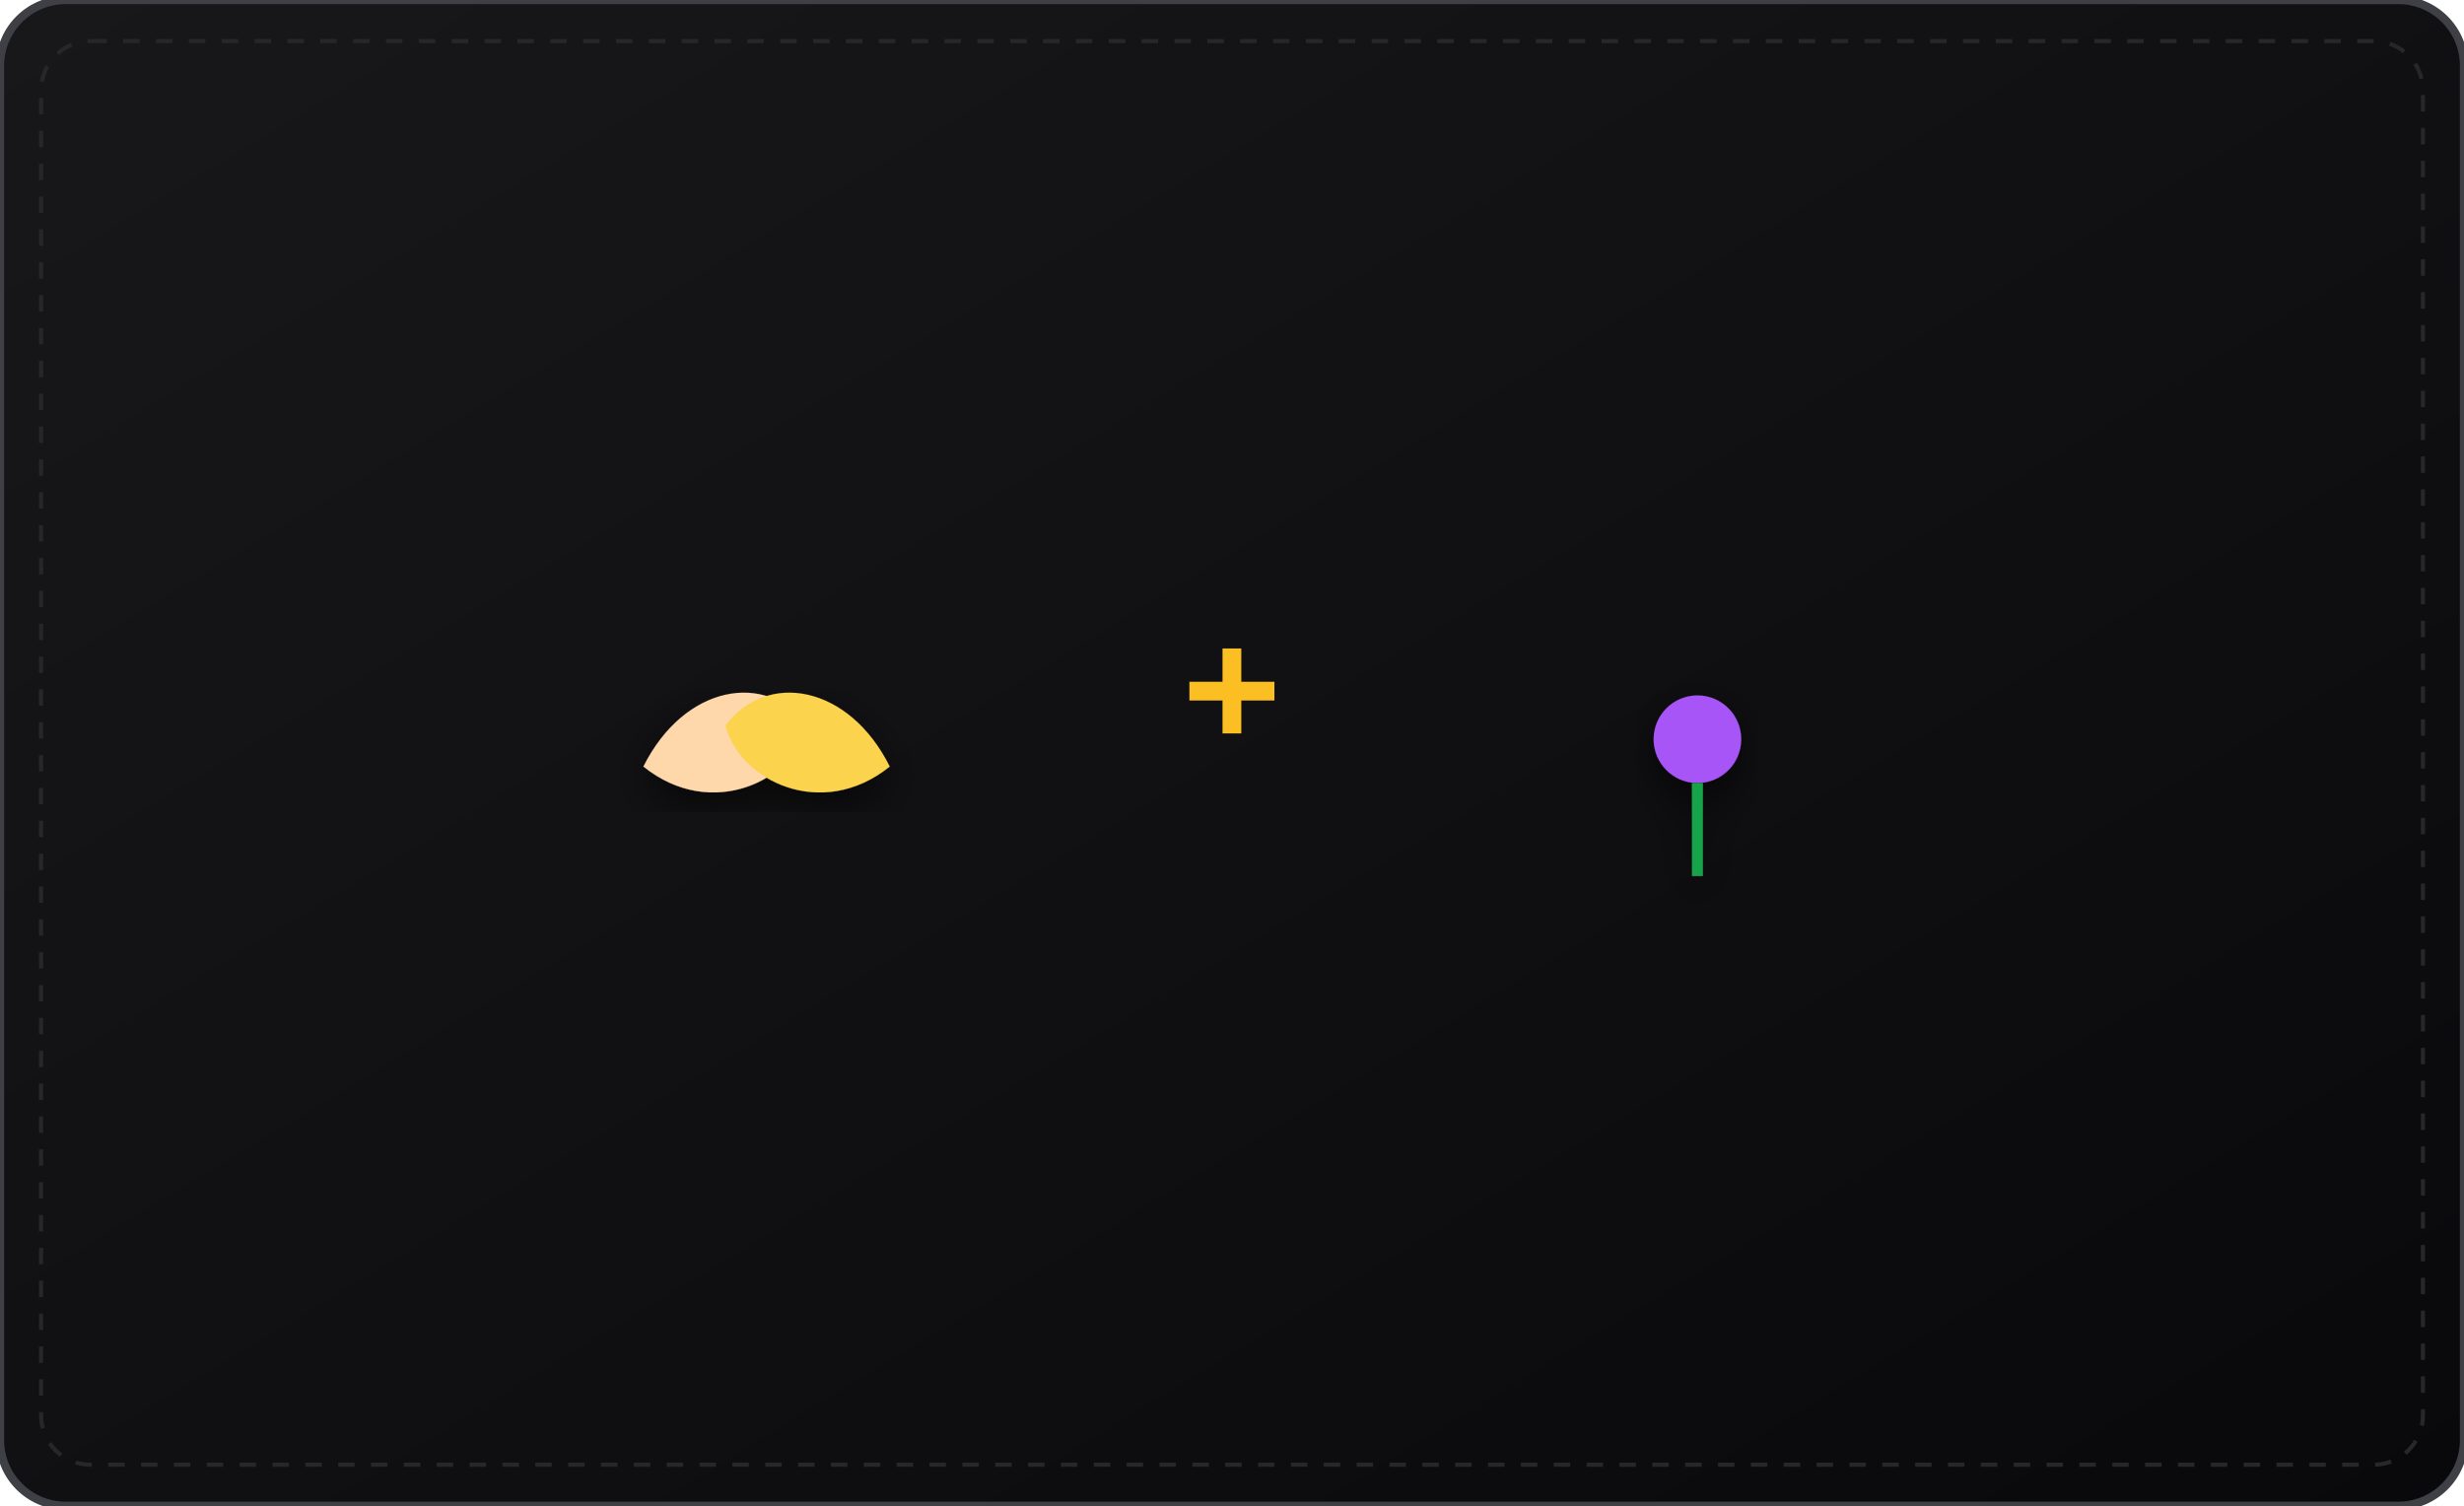
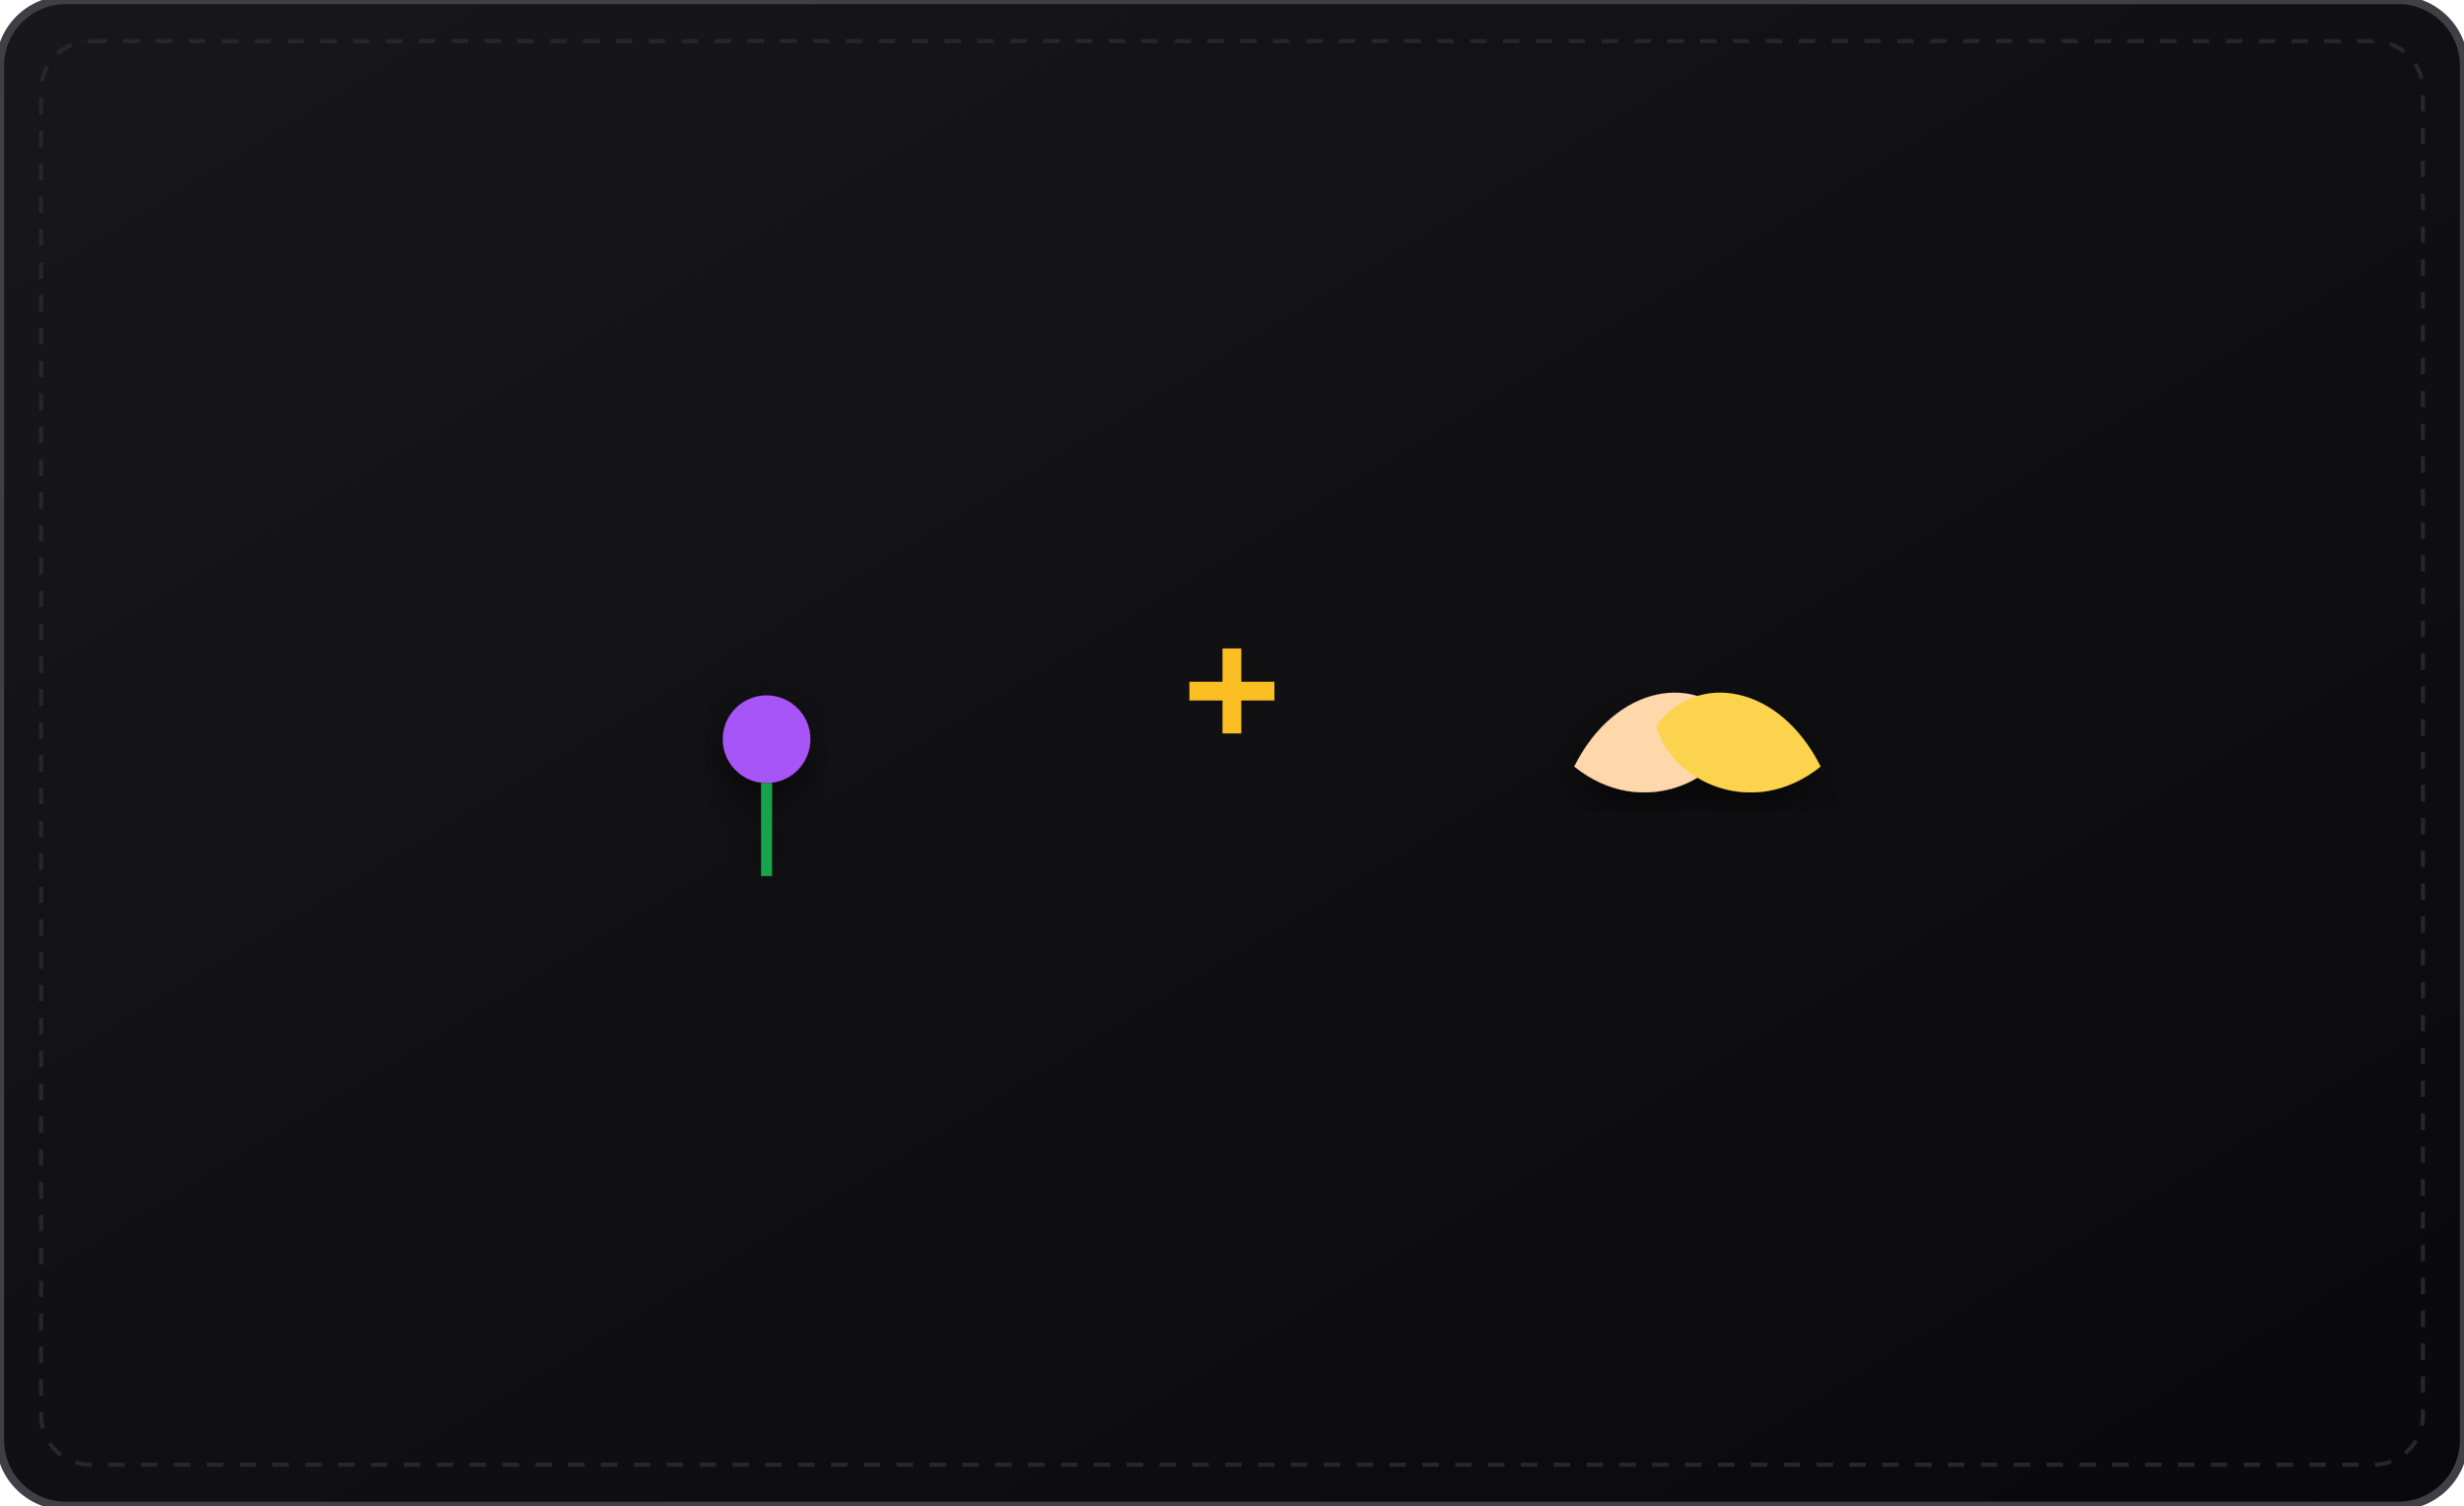
<svg xmlns="http://www.w3.org/2000/svg" viewBox="0 0 900 550" width="100%" height="100%" class="rebus-svg">
  <defs>
    <linearGradient id="bgGrad" x1="0%" y1="0%" x2="100%" y2="100%">
      <stop offset="0%" stop-color="#18181b" />
      <stop offset="100%" stop-color="#09090b" />
    </linearGradient>
    <linearGradient id="cardGrad" x1="0%" y1="0%" x2="0%" y2="100%">
      <stop offset="0%" stop-color="#27272a" />
      <stop offset="100%" stop-color="#18181b" />
    </linearGradient>
    <linearGradient id="goldGrad" x1="0%" y1="0%" x2="100%" y2="100%">
      <stop offset="0%" stop-color="#fbbf24" />
      <stop offset="100%" stop-color="#d97706" />
    </linearGradient>
    <linearGradient id="blueGrad" x1="0%" y1="0%" x2="100%" y2="100%">
      <stop offset="0%" stop-color="#60a5fa" />
      <stop offset="100%" stop-color="#2563eb" />
    </linearGradient>
    <linearGradient id="cyanGrad" x1="0%" y1="0%" x2="100%" y2="100%">
      <stop offset="0%" stop-color="#38bdf8" />
      <stop offset="100%" stop-color="#0284c7" />
    </linearGradient>
    <linearGradient id="redGrad" x1="0%" y1="0%" x2="100%" y2="100%">
      <stop offset="0%" stop-color="#f87171" />
      <stop offset="100%" stop-color="#dc2626" />
    </linearGradient>
    <linearGradient id="greenGrad" x1="0%" y1="0%" x2="100%" y2="100%">
      <stop offset="0%" stop-color="#34d399" />
      <stop offset="100%" stop-color="#059669" />
    </linearGradient>
    <linearGradient id="purpleGrad" x1="0%" y1="0%" x2="100%" y2="100%">
      <stop offset="0%" stop-color="#c084fc" />
      <stop offset="100%" stop-color="#7e22ce" />
    </linearGradient>
    <filter id="shadow" x="-20%" y="-20%" width="140%" height="140%">
      <feDropShadow dx="0" dy="6" stdDeviation="8" flood-color="#000" flood-opacity="0.6" />
    </filter>
  </defs>
  <rect width="900" height="550" rx="24" fill="url(#bgGrad)" stroke="#3f3f46" stroke-width="3" />
  <rect x="15" y="15" width="870" height="520" rx="18" fill="none" stroke="#27272a" stroke-width="1.5" stroke-dasharray="6 6" />
-   <g transform="translate(280, 260)" filter="url(#shadow)">
+   <g transform="translate(620, 260)" filter="url(#shadow)">
    <path d="M-45,20 C-30,-10 0,-15 15,5 C10,25 -20,40 -45,20 Z" fill="#fed7aa" />
    <path d="M45,20 C30,-10 0,-15 -15,5 C-10,25 20,40 45,20 Z" fill="#fcd34d" />
  </g>
  <text x="450" y="275" font-family="system-ui, sans-serif" font-size="64" font-weight="900" fill="#fbbf24" text-anchor="middle">+</text>
-   <g transform="translate(620, 260)" filter="url(#shadow)">
+   <g transform="translate(280, 260)" filter="url(#shadow)">
    <circle cx="0" cy="10" r="16" fill="#a855f7" />
    <path d="M0,26 L0,60" stroke="#16a34a" stroke-width="4" />
  </g>
</svg>
